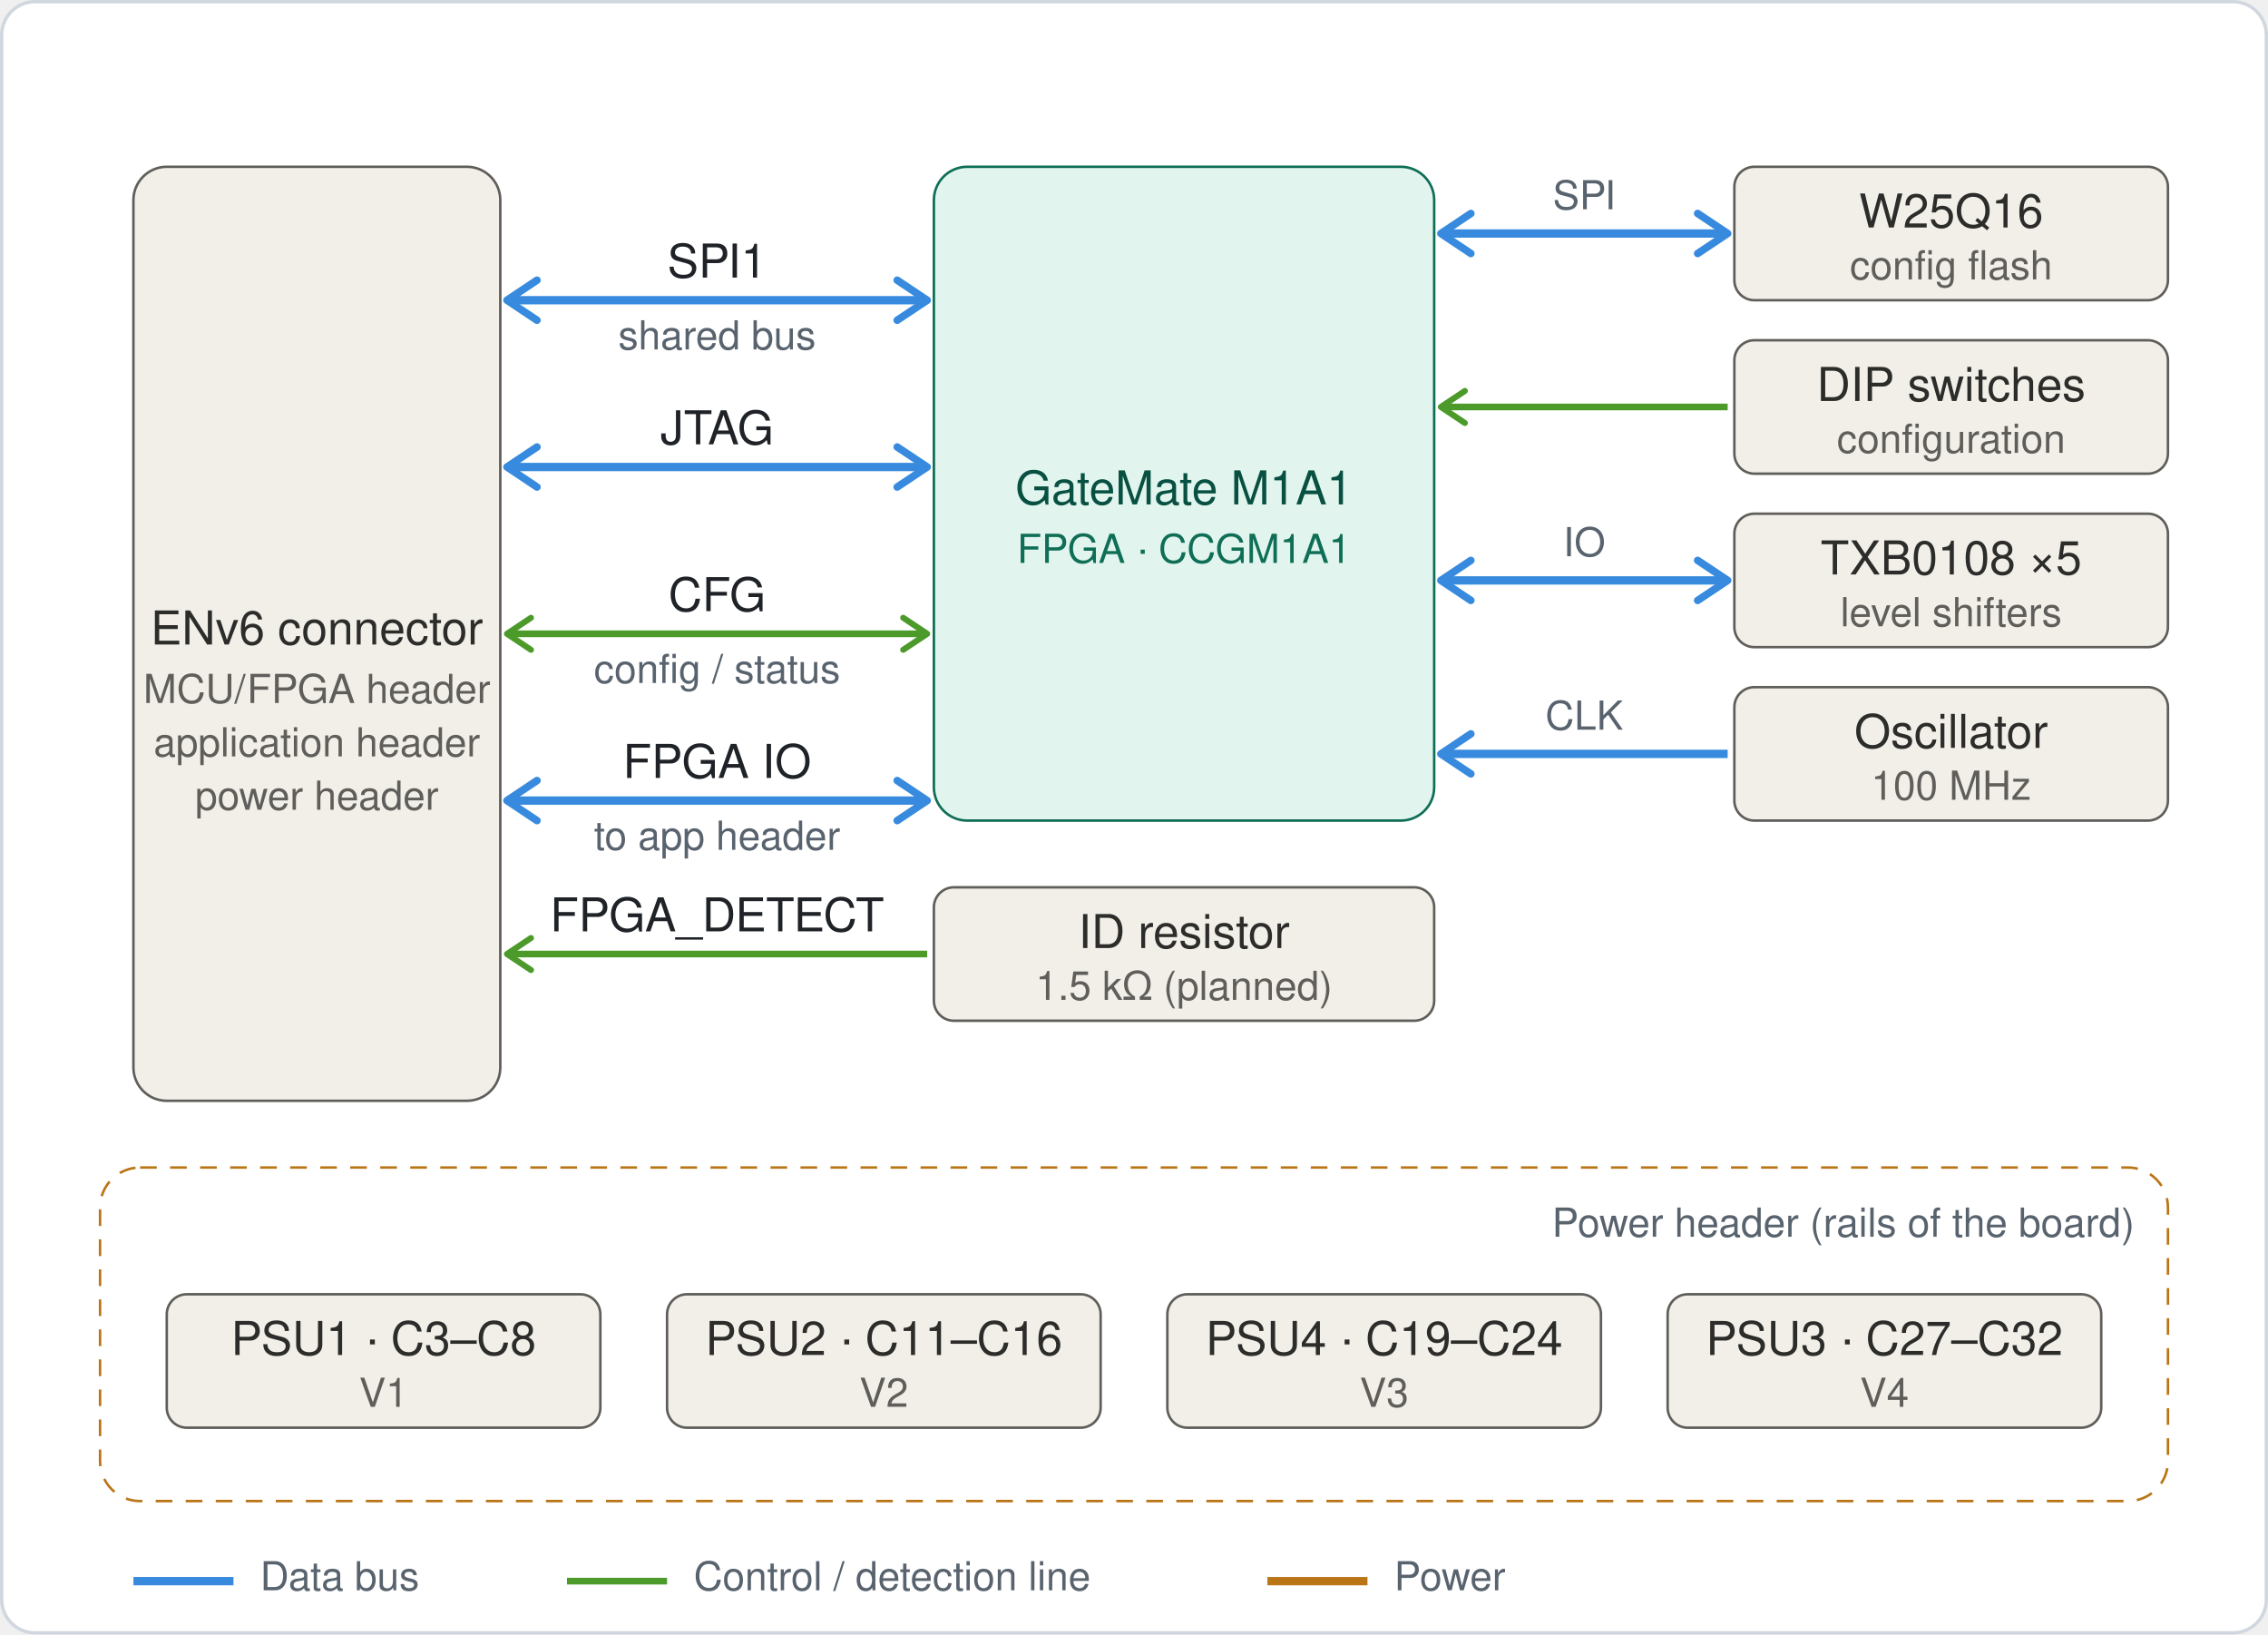
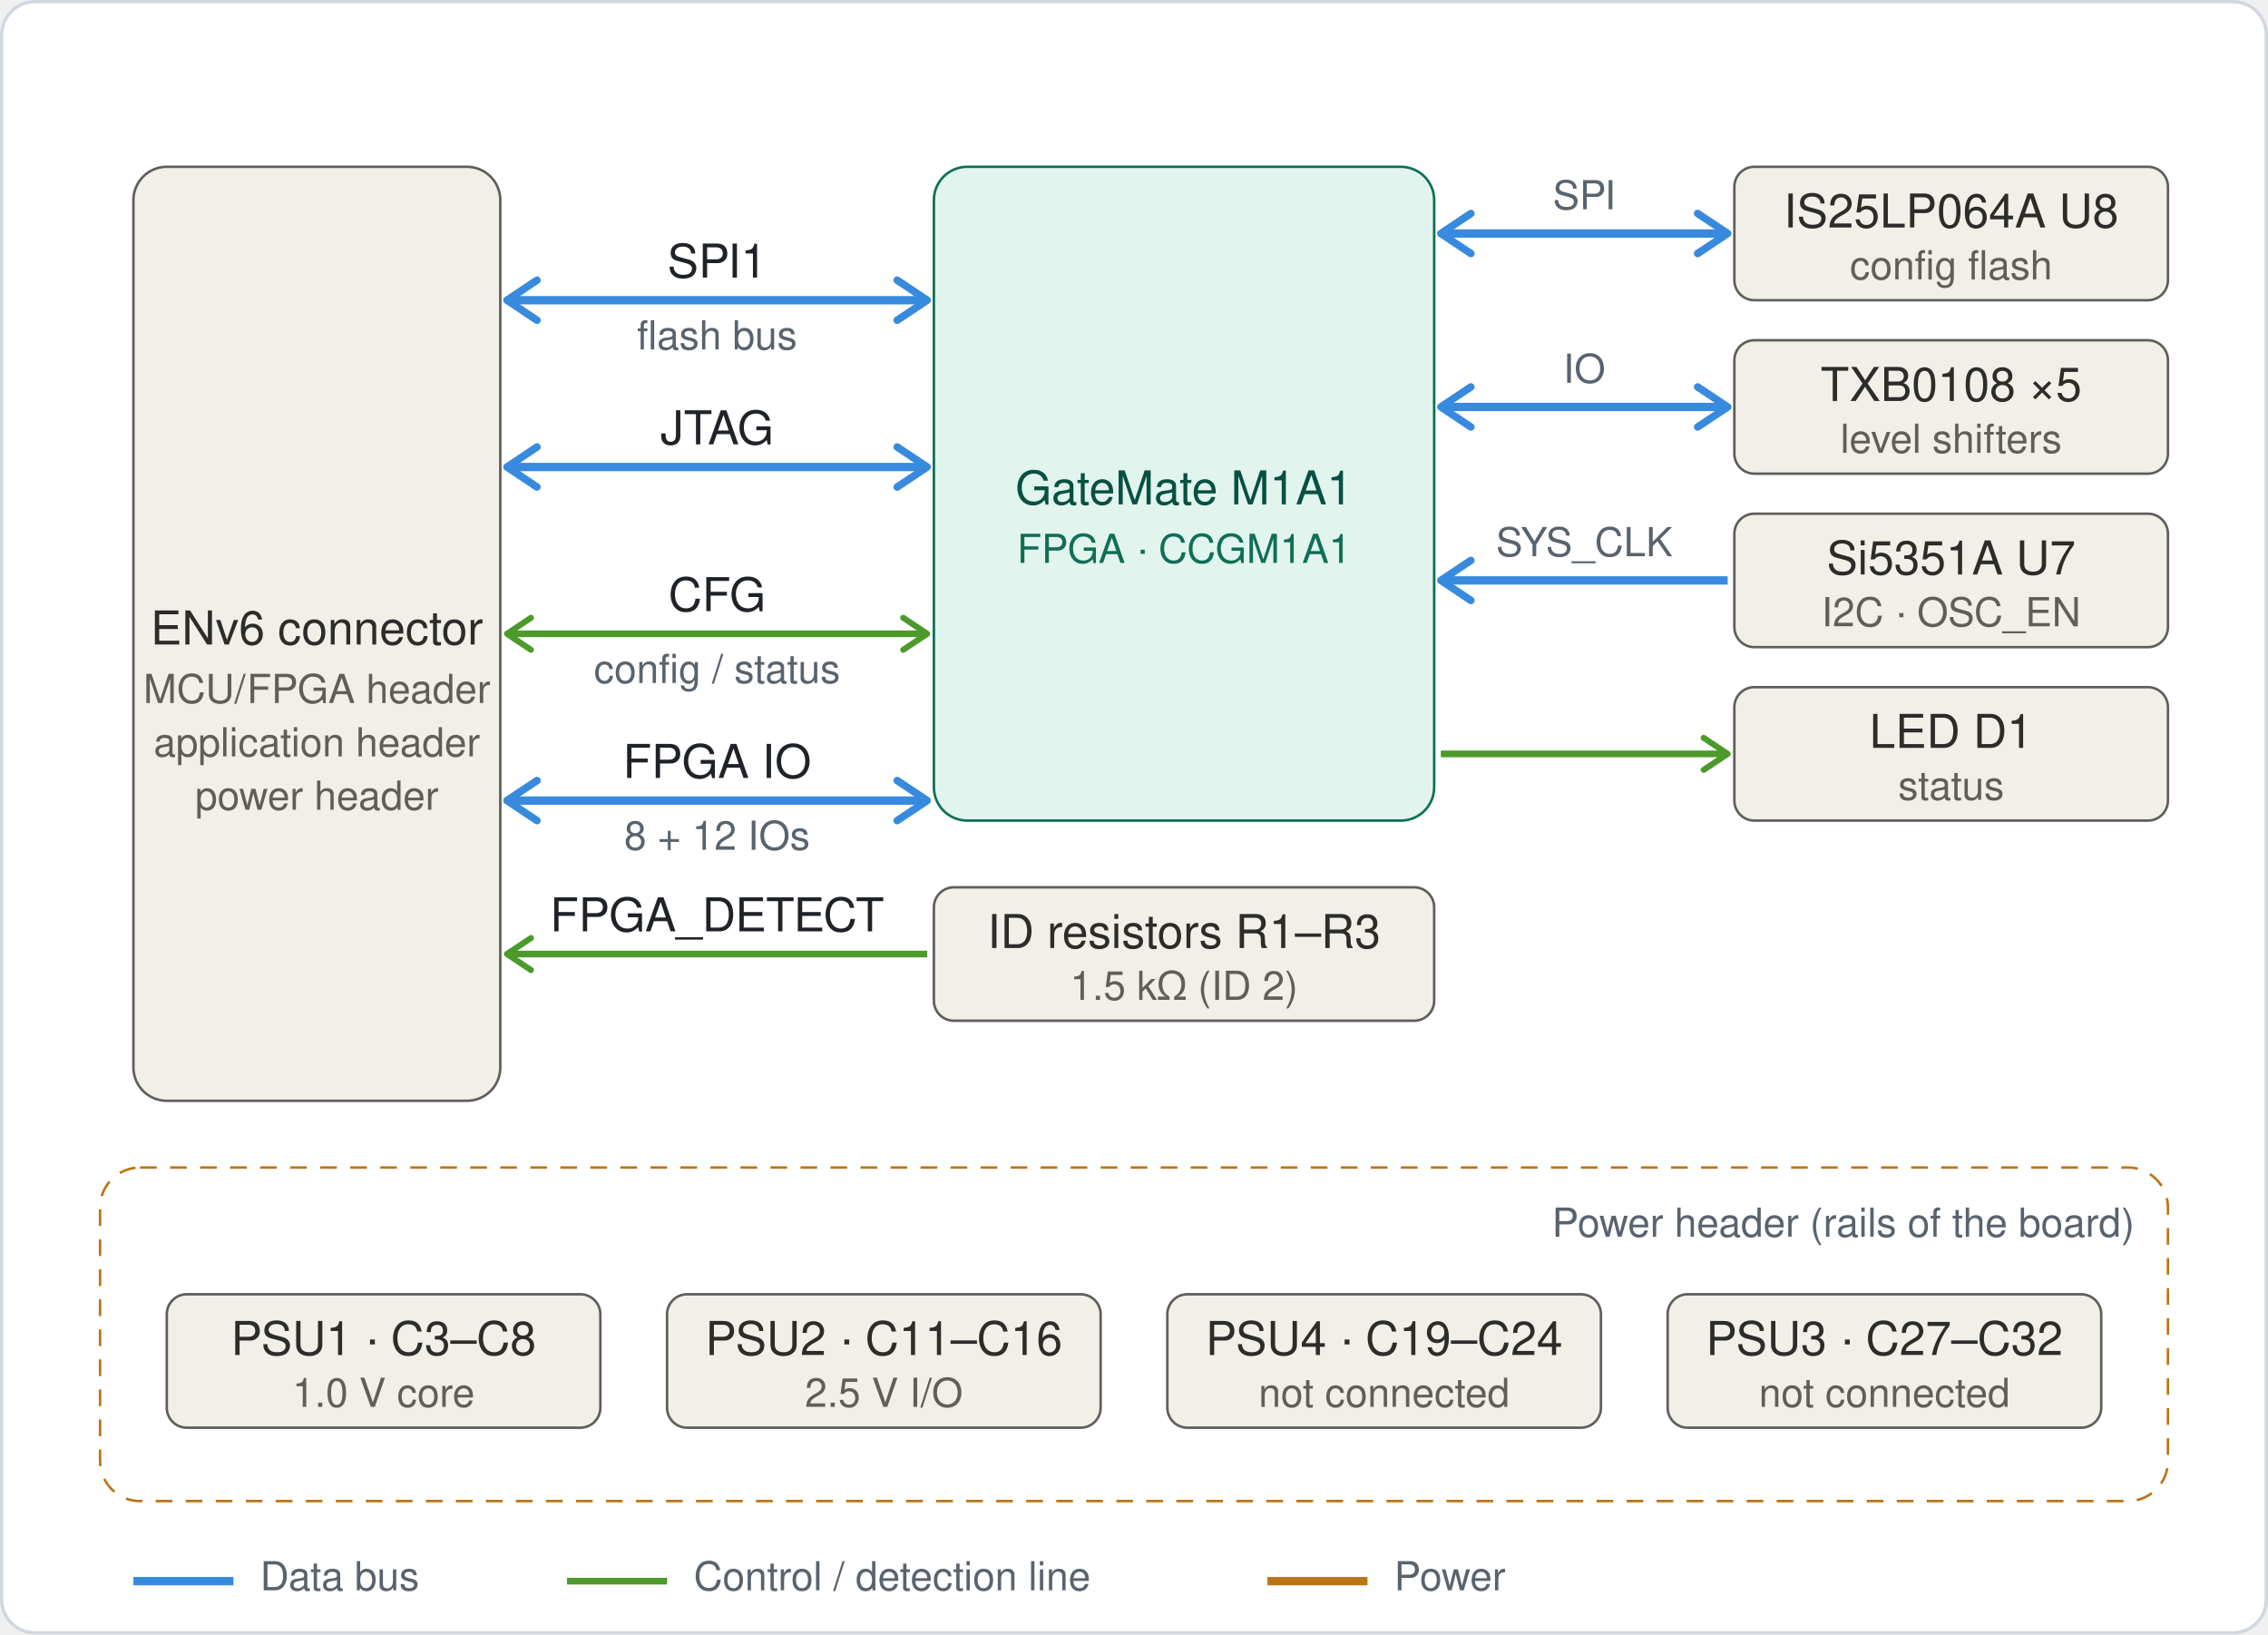
<svg xmlns="http://www.w3.org/2000/svg" width="680" height="490" viewBox="0 0 680 490" role="img" font-family="-apple-system,BlinkMacSystemFont,'Segoe UI',Helvetica,Arial,sans-serif">
  <style>
.bg{fill:#ffffff;stroke:#d0d7de}
.tx{fill:#1f2328}.tx2{fill:#59636e}
.pb{fill:#EEEDFE;stroke:#534AB7}.pt{fill:#3C3489}.ps{fill:#534AB7}
.tb{fill:#E1F5EE;stroke:#0F6E56}.tt{fill:#085041}.ts{fill:#0F6E56}
.gb{fill:#F1EFE8;stroke:#5F5E5A}.gt{fill:#2C2C2A}.gs{fill:#5F5E5A}
.ls{stroke:#378ADD}.lc{stroke:#4C9A2A}.la{stroke:#BA7517}
.ds{fill:#378ADD}.da{fill:#BA7517}
.ms{stroke:#378ADD}.mc{stroke:#4C9A2A}.ma{stroke:#BA7517}
@media (prefers-color-scheme: dark){
.bg{fill:#0d1117;stroke:#30363d}
.tx{fill:#e6edf3}.tx2{fill:#9da7b3}
.pb{fill:#3C3489;stroke:#AFA9EC}.pt{fill:#EEEDFE}.ps{fill:#CECBF6}
.tb{fill:#085041;stroke:#5DCAA5}.tt{fill:#E1F5EE}.ts{fill:#9FE1CB}
.gb{fill:#2f2f2d;stroke:#B4B2A9}.gt{fill:#F1EFE8}.gs{fill:#D3D1C7}
.ls{stroke:#85B7EB}.lc{stroke:#97C459}.la{stroke:#EF9F27}
.ds{fill:#85B7EB}.da{fill:#EF9F27}
.ms{stroke:#85B7EB}.mc{stroke:#97C459}.ma{stroke:#EF9F27}
}
</style>
  <defs>
    <marker id="ms" viewBox="0 0 10 10" refX="8" refY="5" markerWidth="6" markerHeight="6" orient="auto-start-reverse">
      <path class="ms" d="M2 1L8 5L2 9" fill="none" stroke-width="1.5" stroke-linecap="round" stroke-linejoin="round" />
    </marker>
    <marker id="ma" viewBox="0 0 10 10" refX="8" refY="5" markerWidth="6" markerHeight="6" orient="auto-start-reverse">
      <path class="ma" d="M2 1L8 5L2 9" fill="none" stroke-width="1.5" stroke-linecap="round" stroke-linejoin="round" />
    </marker>
    <marker id="mc" viewBox="0 0 10 10" refX="8" refY="5" markerWidth="6" markerHeight="6" orient="auto-start-reverse">
      <path class="mc" d="M2 1L8 5L2 9" fill="none" stroke-width="1.5" stroke-linecap="round" stroke-linejoin="round" />
    </marker>
  </defs>
  <rect class="bg" x="0.5" y="0.5" width="679" height="489" rx="10" stroke-width="1" />
  <rect class="gb" x="40" y="50" width="110" height="280" rx="10" stroke-width="0.75" />
  <text class="gt" x="95.0" y="190.0" font-size="14" font-weight="500" text-anchor="middle" dominant-baseline="central">ENv6 connector</text>
  <text class="gs" x="95.0" y="208.0" font-size="12" font-weight="400" text-anchor="middle" dominant-baseline="central">MCU/FPGA header</text>
  <text class="gs" x="95.0" y="224.0" font-size="12" font-weight="400" text-anchor="middle" dominant-baseline="central">application header</text>
  <text class="gs" x="95.0" y="240.0" font-size="12" font-weight="400" text-anchor="middle" dominant-baseline="central">power header</text>
  <rect class="tb" x="280" y="50" width="150" height="196" rx="10" stroke-width="0.75" />
  <text class="tt" x="355.0" y="148.0" font-size="14" font-weight="500" text-anchor="middle" dominant-baseline="central">GateMate M1A1</text>
  <text class="ts" x="355.0" y="166.0" font-size="12" font-weight="400" text-anchor="middle" dominant-baseline="central">FPGA · CCGM1A1</text>
  <path class="ls" d="M152 90 H278" fill="none" stroke-width="2.5" marker-start="url(#ms)" marker-end="url(#ms)" />
  <text class="tx" x="215" y="80" font-size="14" font-weight="500" text-anchor="middle" dominant-baseline="central">SPI1</text>
-   <text class="tx2" x="215" y="102" font-size="12" font-weight="400" text-anchor="middle" dominant-baseline="central">shared bus</text>
+   <text class="tx2" x="215" y="102" font-size="12" font-weight="400" text-anchor="middle" dominant-baseline="central">flash bus</text>
  <path class="ls" d="M152 140 H278" fill="none" stroke-width="2.5" marker-start="url(#ms)" marker-end="url(#ms)" />
  <text class="tx" x="215" y="130" font-size="14" font-weight="500" text-anchor="middle" dominant-baseline="central">JTAG</text>
  <path class="lc" d="M152 190 H278" fill="none" stroke-width="2" marker-start="url(#mc)" marker-end="url(#mc)" />
  <text class="tx" x="215" y="180" font-size="14" font-weight="500" text-anchor="middle" dominant-baseline="central">CFG</text>
  <text class="tx2" x="215" y="202" font-size="12" font-weight="400" text-anchor="middle" dominant-baseline="central">config / status</text>
  <path class="ls" d="M152 240 H278" fill="none" stroke-width="2.5" marker-start="url(#ms)" marker-end="url(#ms)" />
  <text class="tx" x="215" y="230" font-size="14" font-weight="500" text-anchor="middle" dominant-baseline="central">FPGA IO</text>
-   <text class="tx2" x="215" y="252" font-size="12" font-weight="400" text-anchor="middle" dominant-baseline="central">to app header</text>
+   <text class="tx2" x="215" y="252" font-size="12" font-weight="400" text-anchor="middle" dominant-baseline="central">8 + 12 IOs</text>
  <rect class="gb" x="280" y="266" width="150" height="40" rx="6" stroke-width="0.75" />
-   <text class="gt" x="355.0" y="281" font-size="14" font-weight="500" text-anchor="middle" dominant-baseline="central">ID resistor</text>
-   <text class="gs" x="355.0" y="297" font-size="12" font-weight="400" text-anchor="middle" dominant-baseline="central">1.5 kΩ (planned)</text>
+   <text class="gt" x="355.0" y="281" font-size="14" font-weight="500" text-anchor="middle" dominant-baseline="central">ID resistors R1–R3</text>
+   <text class="gs" x="355.0" y="297" font-size="12" font-weight="400" text-anchor="middle" dominant-baseline="central">1.5 kΩ (ID 2)</text>
  <path class="lc" d="M278 286 H152" fill="none" stroke-width="2" marker-end="url(#mc)" />
  <text class="tx" x="215" y="276" font-size="14" font-weight="500" text-anchor="middle" dominant-baseline="central">FPGA_DETECT</text>
  <rect class="gb" x="520" y="50" width="130" height="40" rx="6" stroke-width="0.75" />
-   <text class="gt" x="585.0" y="65" font-size="14" font-weight="500" text-anchor="middle" dominant-baseline="central">W25Q16</text>
+   <text class="gt" x="585.0" y="65" font-size="14" font-weight="500" text-anchor="middle" dominant-baseline="central">IS25LP064A U8</text>
  <text class="gs" x="585.0" y="81" font-size="12" font-weight="400" text-anchor="middle" dominant-baseline="central">config flash</text>
  <path class="ls" d="M432 70 H518" fill="none" stroke-width="2.5" marker-start="url(#ms)" marker-end="url(#ms)" />
  <text class="tx2" x="475" y="60" font-size="12" font-weight="400" text-anchor="middle" dominant-baseline="central">SPI</text>
  <rect class="gb" x="520" y="102" width="130" height="40" rx="6" stroke-width="0.75" />
-   <text class="gt" x="585.0" y="117" font-size="14" font-weight="500" text-anchor="middle" dominant-baseline="central">DIP switches</text>
-   <text class="gs" x="585.0" y="133" font-size="12" font-weight="400" text-anchor="middle" dominant-baseline="central">configuration</text>
-   <path class="lc" d="M518 122 H432" fill="none" stroke-width="2" marker-end="url(#mc)" />
+   <text class="gt" x="585.0" y="117" font-size="14" font-weight="500" text-anchor="middle" dominant-baseline="central">TXB0108 ×5</text>
+   <text class="gs" x="585.0" y="133" font-size="12" font-weight="400" text-anchor="middle" dominant-baseline="central">level shifters</text>
+   <path class="ls" d="M432 122 H518" fill="none" stroke-width="2.5" marker-start="url(#ms)" marker-end="url(#ms)" />
+   <text class="tx2" x="475" y="112" font-size="12" font-weight="400" text-anchor="middle" dominant-baseline="central">IO</text>
  <rect class="gb" x="520" y="154" width="130" height="40" rx="6" stroke-width="0.75" />
-   <text class="gt" x="585.0" y="169" font-size="14" font-weight="500" text-anchor="middle" dominant-baseline="central">TXB0108 ×5</text>
-   <text class="gs" x="585.0" y="185" font-size="12" font-weight="400" text-anchor="middle" dominant-baseline="central">level shifters</text>
-   <path class="ls" d="M432 174 H518" fill="none" stroke-width="2.5" marker-start="url(#ms)" marker-end="url(#ms)" />
-   <text class="tx2" x="475" y="164" font-size="12" font-weight="400" text-anchor="middle" dominant-baseline="central">IO</text>
+   <text class="gt" x="585.0" y="169" font-size="14" font-weight="500" text-anchor="middle" dominant-baseline="central">Si5351A U7</text>
+   <text class="gs" x="585.0" y="185" font-size="12" font-weight="400" text-anchor="middle" dominant-baseline="central">I2C · OSC_EN</text>
+   <path class="ls" d="M518 174 H432" fill="none" stroke-width="2.5" marker-end="url(#ms)" />
+   <text class="tx2" x="475" y="164" font-size="12" font-weight="400" text-anchor="middle" dominant-baseline="central">SYS_CLK</text>
  <rect class="gb" x="520" y="206" width="130" height="40" rx="6" stroke-width="0.75" />
-   <text class="gt" x="585.0" y="221" font-size="14" font-weight="500" text-anchor="middle" dominant-baseline="central">Oscillator</text>
-   <text class="gs" x="585.0" y="237" font-size="12" font-weight="400" text-anchor="middle" dominant-baseline="central">100 MHz</text>
-   <path class="ls" d="M518 226 H432" fill="none" stroke-width="2.5" marker-end="url(#ms)" />
-   <text class="tx2" x="475" y="216" font-size="12" font-weight="400" text-anchor="middle" dominant-baseline="central">CLK</text>
+   <text class="gt" x="585.0" y="221" font-size="14" font-weight="500" text-anchor="middle" dominant-baseline="central">LED D1</text>
+   <text class="gs" x="585.0" y="237" font-size="12" font-weight="400" text-anchor="middle" dominant-baseline="central">status</text>
+   <path class="lc" d="M432 226 H518" fill="none" stroke-width="2" marker-end="url(#mc)" />
  <rect class="la" x="30" y="350" width="620" height="100" rx="12" fill="none" stroke-width="0.75" stroke-dasharray="5 4" />
  <text class="tx2" x="640" y="368" font-size="12" font-weight="400" text-anchor="end" dominant-baseline="central">Power header (rails of the board)</text>
  <rect class="gb" x="50" y="388" width="130" height="40" rx="6" stroke-width="0.75" />
  <text class="gt" x="115.0" y="403" font-size="14" font-weight="500" text-anchor="middle" dominant-baseline="central">PSU1 · C3–C8</text>
-   <text class="gs" x="115.0" y="419" font-size="12" font-weight="400" text-anchor="middle" dominant-baseline="central">V1</text>
+   <text class="gs" x="115.0" y="419" font-size="12" font-weight="400" text-anchor="middle" dominant-baseline="central">1.0 V core</text>
  <rect class="gb" x="200" y="388" width="130" height="40" rx="6" stroke-width="0.75" />
  <text class="gt" x="265.0" y="403" font-size="14" font-weight="500" text-anchor="middle" dominant-baseline="central">PSU2 · C11–C16</text>
-   <text class="gs" x="265.0" y="419" font-size="12" font-weight="400" text-anchor="middle" dominant-baseline="central">V2</text>
+   <text class="gs" x="265.0" y="419" font-size="12" font-weight="400" text-anchor="middle" dominant-baseline="central">2.5 V I/O</text>
  <rect class="gb" x="350" y="388" width="130" height="40" rx="6" stroke-width="0.75" />
  <text class="gt" x="415.0" y="403" font-size="14" font-weight="500" text-anchor="middle" dominant-baseline="central">PSU4 · C19–C24</text>
-   <text class="gs" x="415.0" y="419" font-size="12" font-weight="400" text-anchor="middle" dominant-baseline="central">V3</text>
+   <text class="gs" x="415.0" y="419" font-size="12" font-weight="400" text-anchor="middle" dominant-baseline="central">not connected</text>
  <rect class="gb" x="500" y="388" width="130" height="40" rx="6" stroke-width="0.75" />
  <text class="gt" x="565.0" y="403" font-size="14" font-weight="500" text-anchor="middle" dominant-baseline="central">PSU3 · C27–C32</text>
-   <text class="gs" x="565.0" y="419" font-size="12" font-weight="400" text-anchor="middle" dominant-baseline="central">V4</text>
+   <text class="gs" x="565.0" y="419" font-size="12" font-weight="400" text-anchor="middle" dominant-baseline="central">not connected</text>
  <path class="ls" d="M40 474 H70" stroke-width="2.5" />
  <text class="tx2" x="78" y="474" font-size="12" font-weight="400" text-anchor="start" dominant-baseline="central">Data bus</text>
  <path class="lc" d="M170 474 H200" stroke-width="2" />
  <text class="tx2" x="208" y="474" font-size="12" font-weight="400" text-anchor="start" dominant-baseline="central">Control / detection line</text>
  <path class="la" d="M380 474 H410" stroke-width="2.5" />
  <text class="tx2" x="418" y="474" font-size="12" font-weight="400" text-anchor="start" dominant-baseline="central">Power</text>
</svg>
